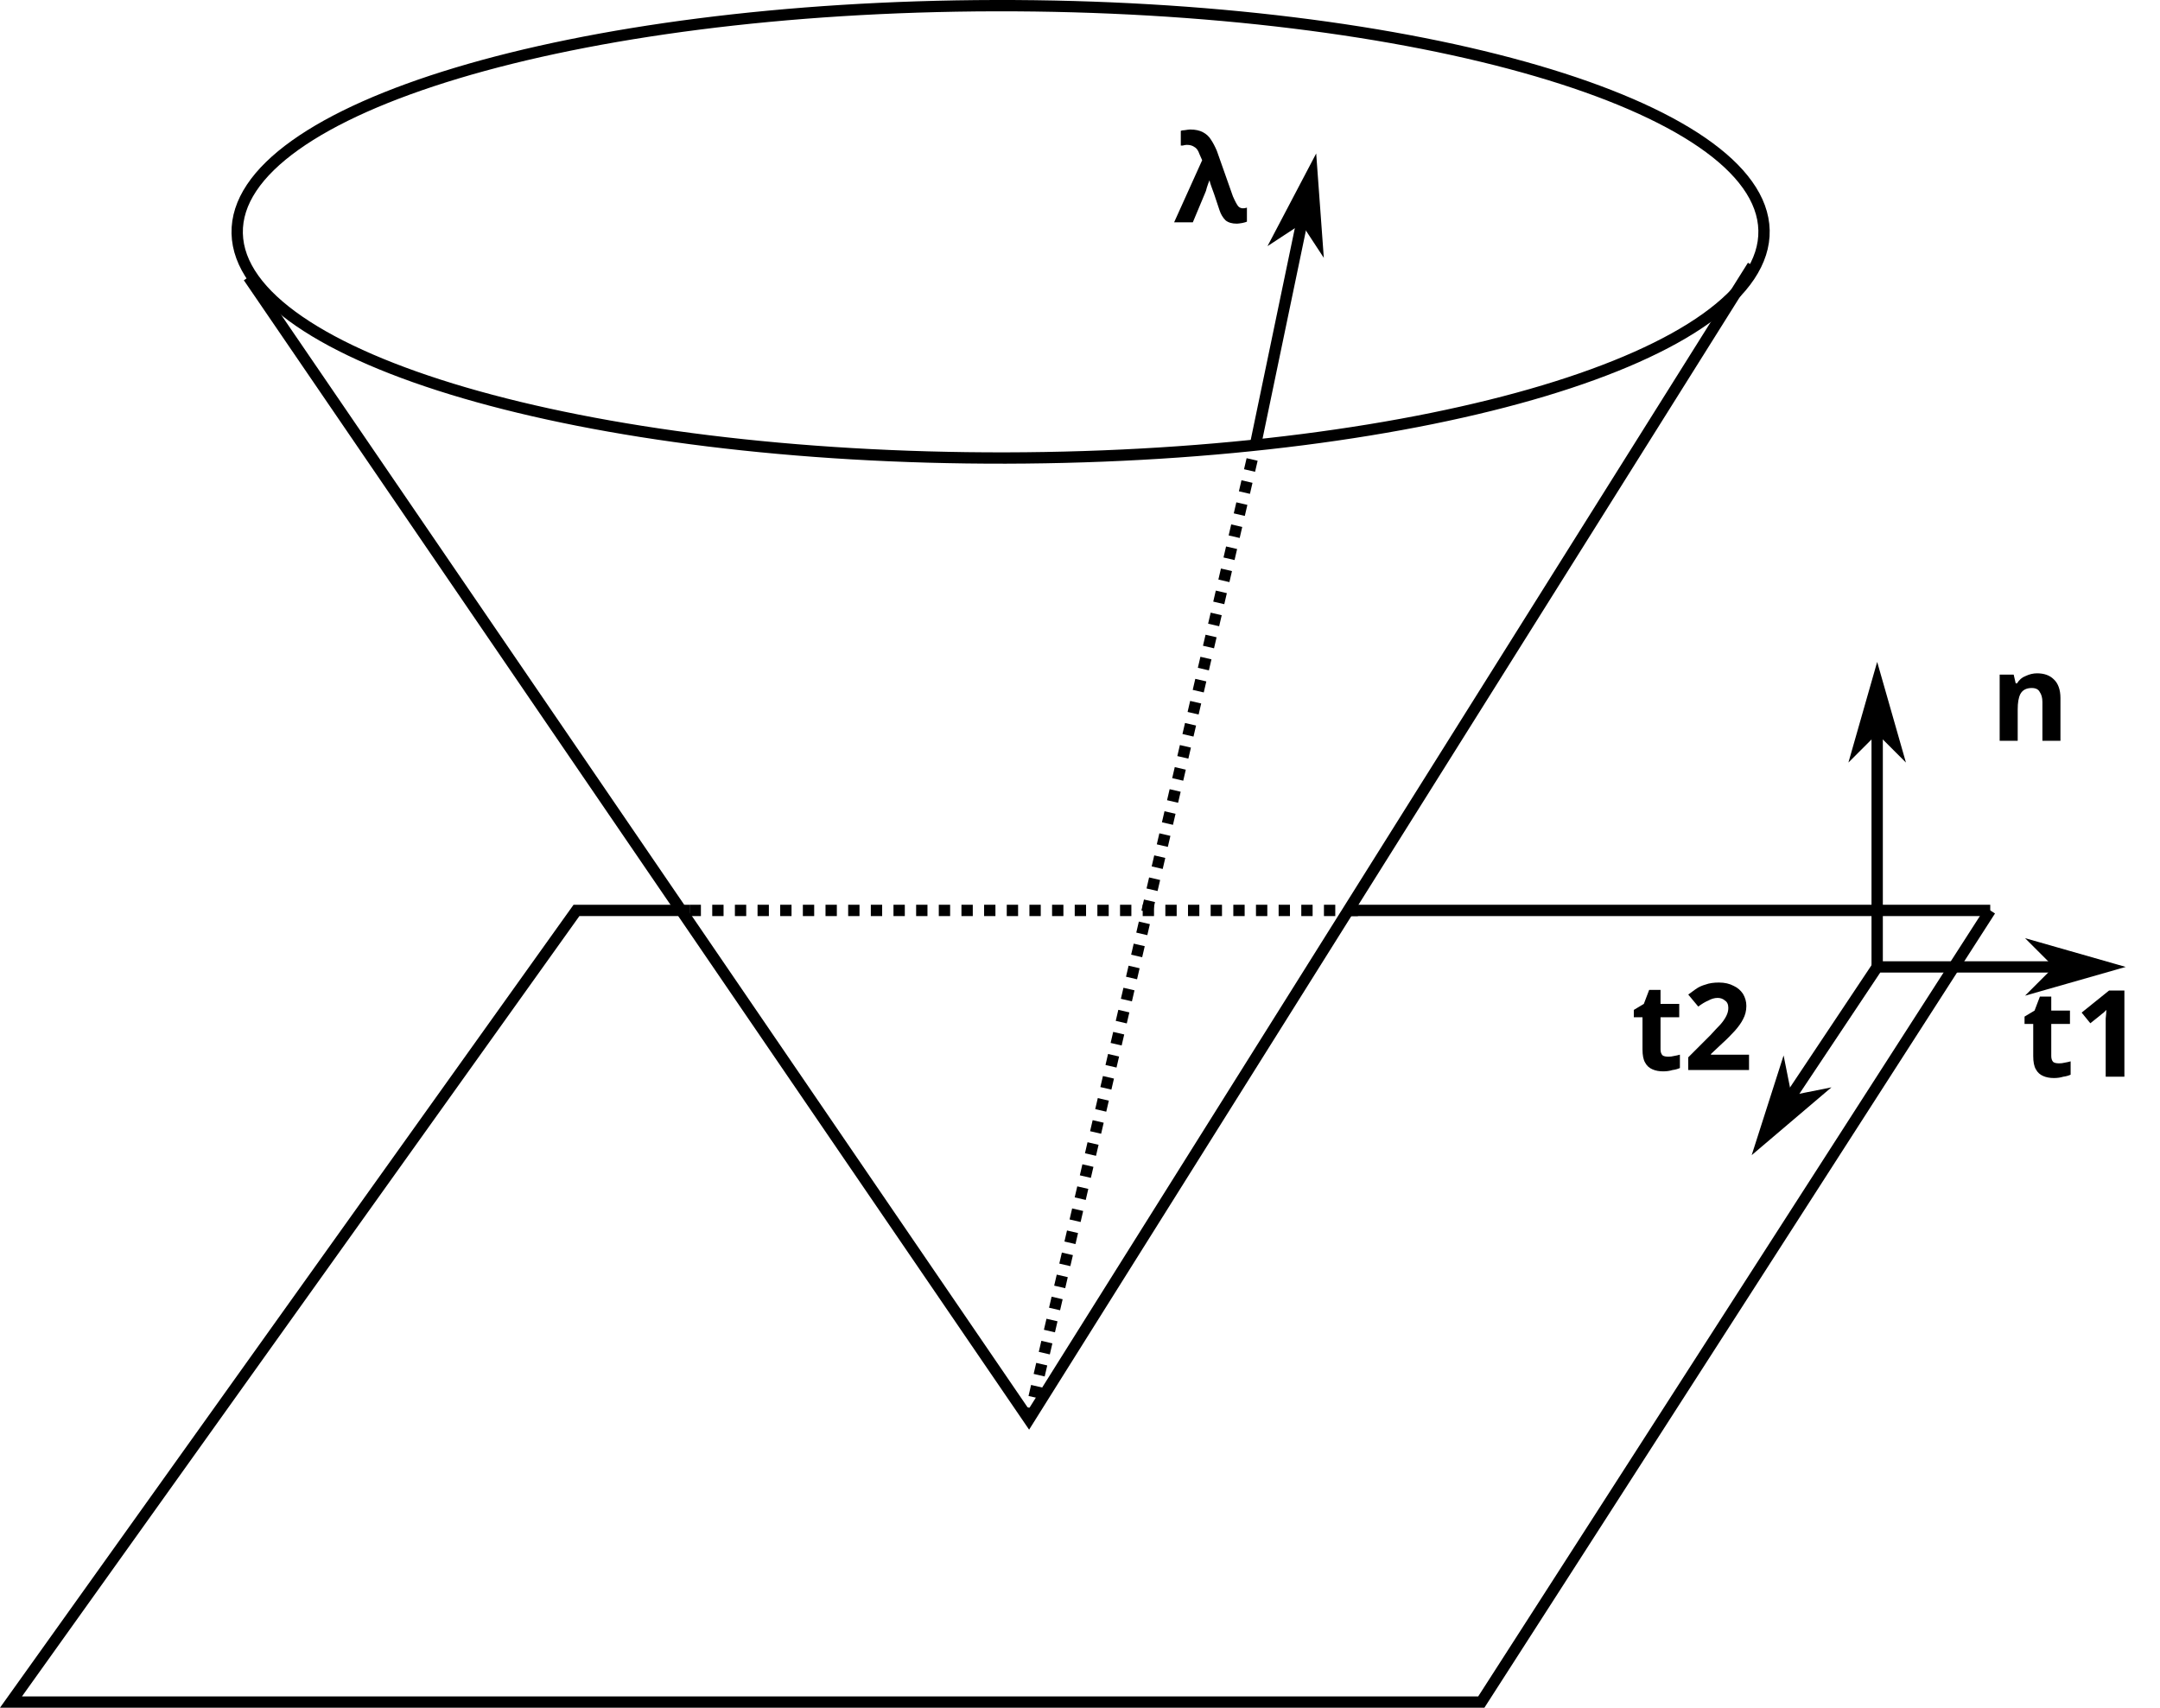
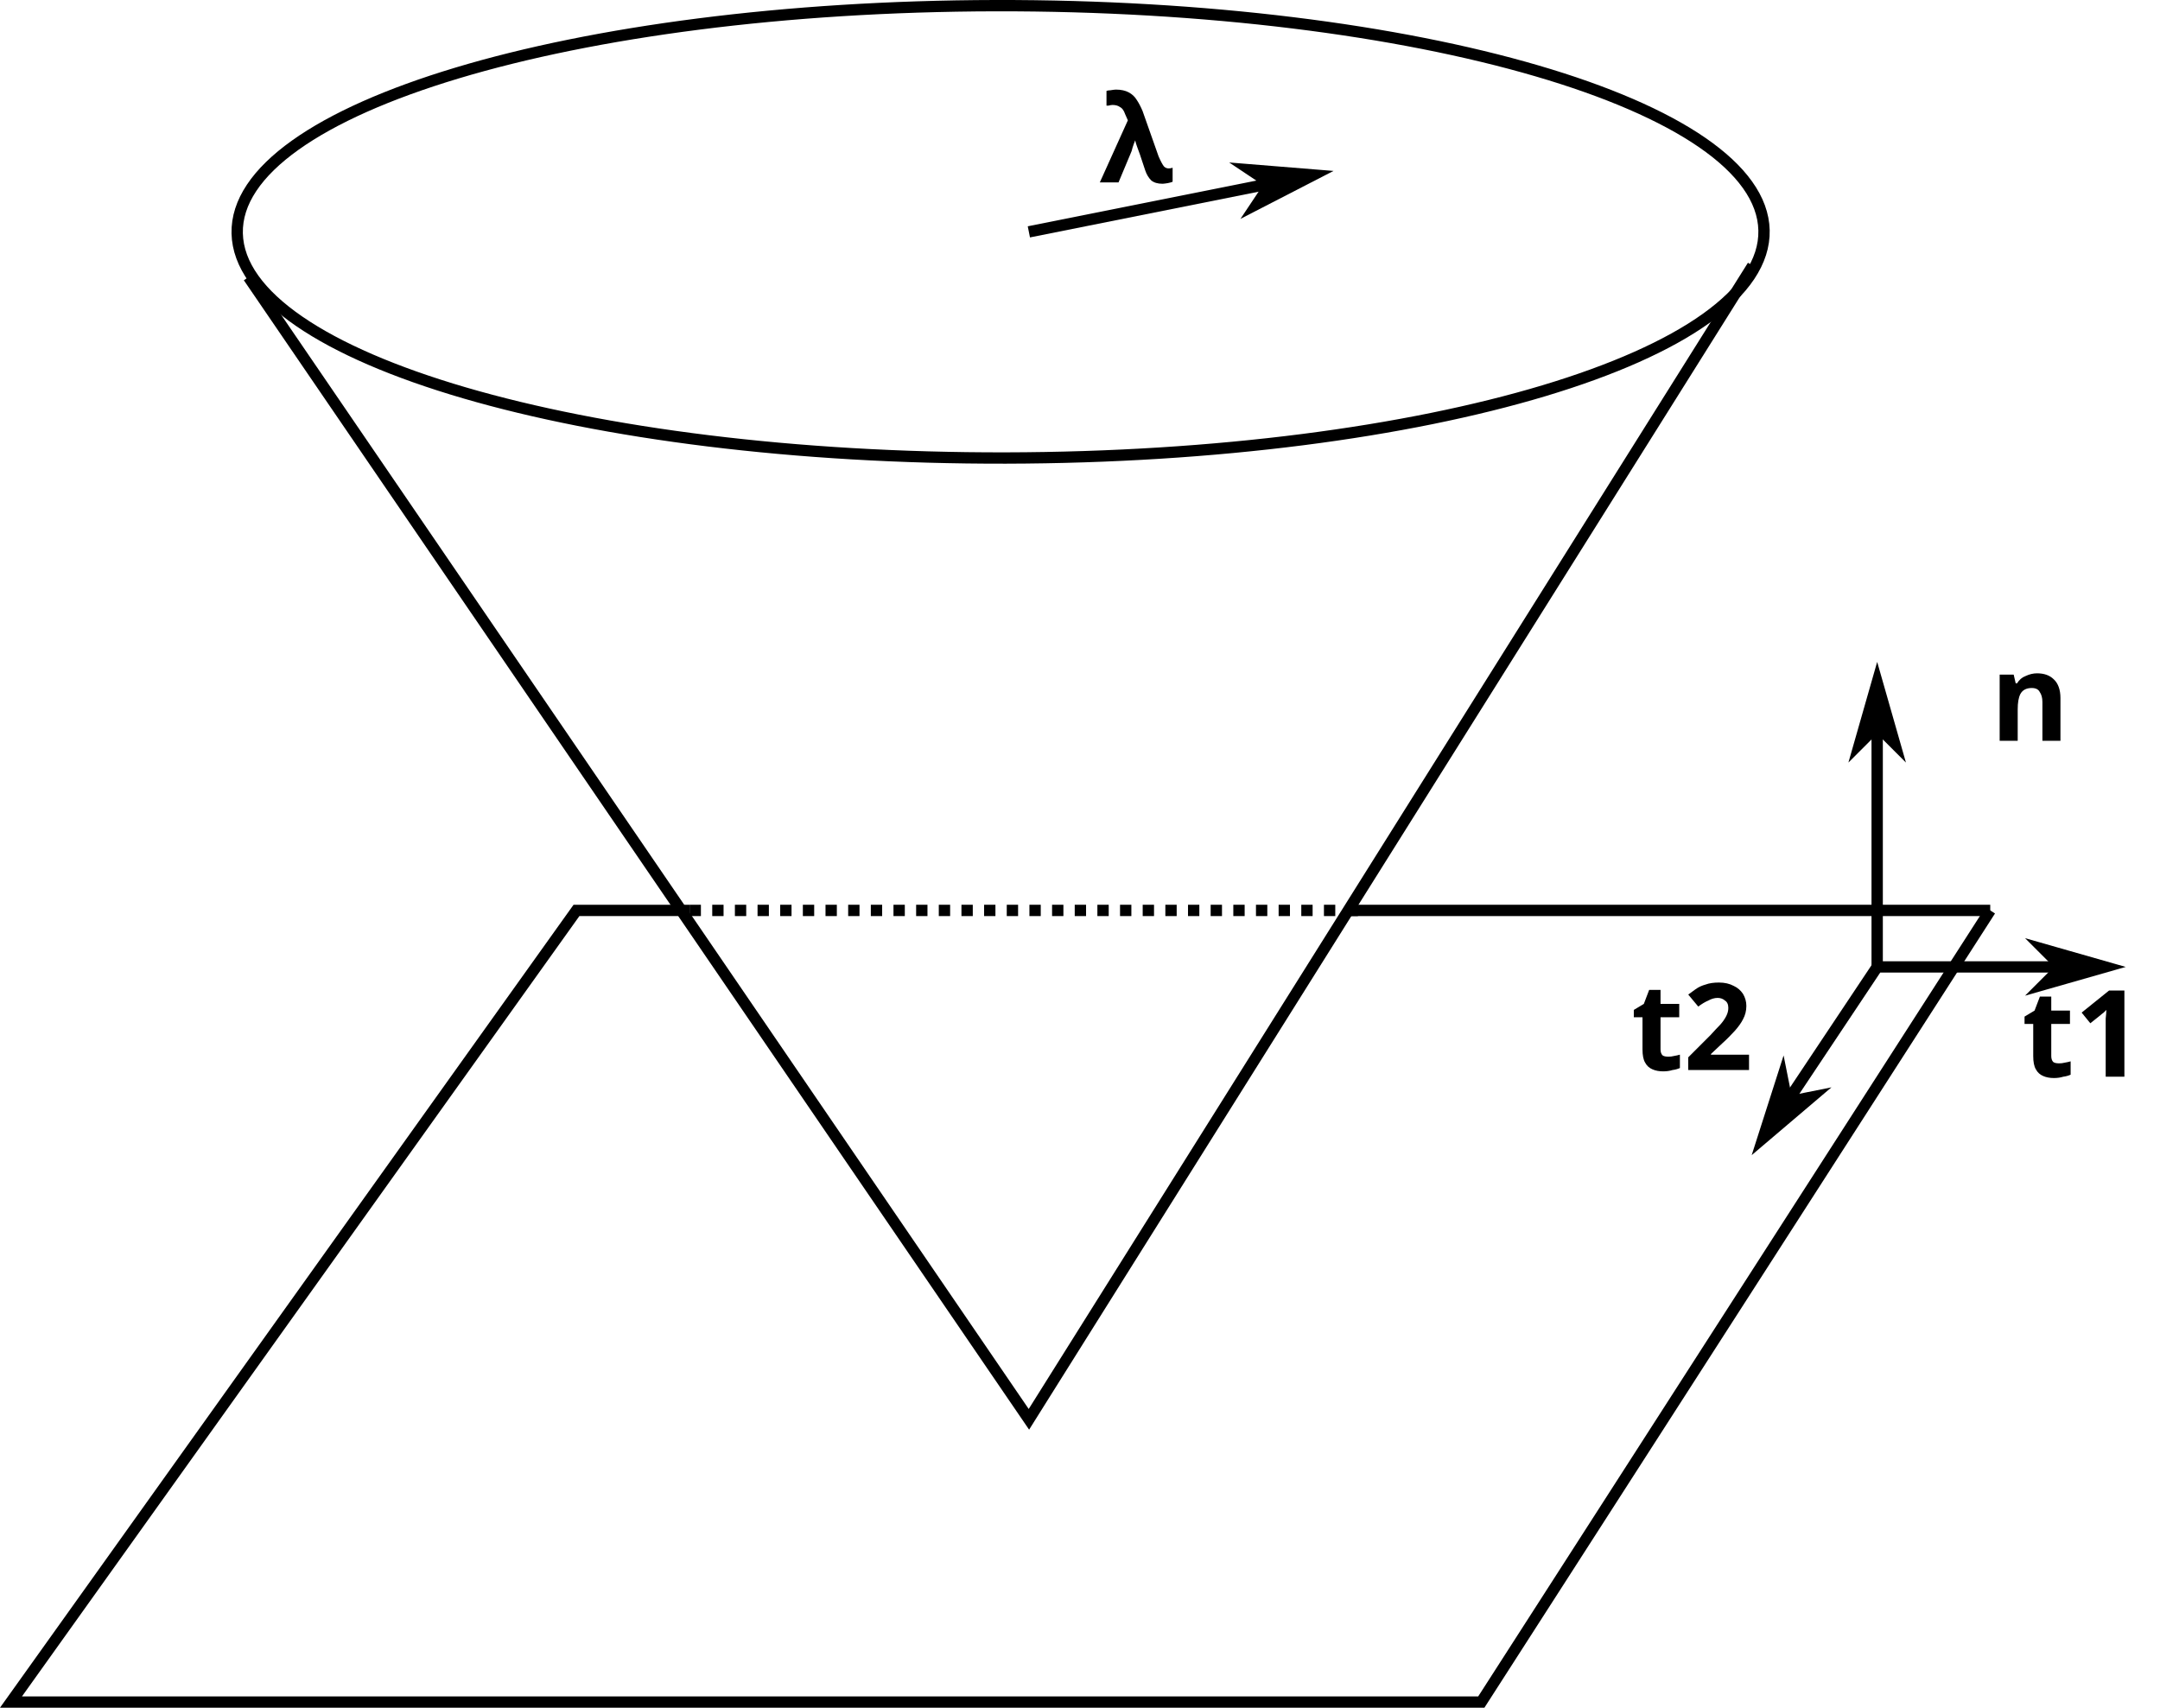
<svg xmlns="http://www.w3.org/2000/svg" width="50.53mm" height="39.952mm" viewBox="0 0 50.53 39.952" version="1.1" id="svg8">
  <defs id="defs2">
    <marker orient="auto" refY="0" refX="0" id="marker1293" style="overflow:visible">
      <path id="path1291" d="M 0,0 5,-5 -12.5,0 5,5 Z" style="fill:#000000;fill-opacity:1;fill-rule:evenodd;stroke:#000000;stroke-width:1pt;stroke-opacity:1" transform="matrix(0.4,0,0,0.4,4,0)" />
    </marker>
    <marker orient="auto" refY="0" refX="0" id="Arrow1Lstart" style="overflow:visible">
      <path id="path851" d="M 0,0 5,-5 -12.5,0 5,5 Z" style="fill:#000000;fill-opacity:1;fill-rule:evenodd;stroke:#000000;stroke-width:1pt;stroke-opacity:1" transform="matrix(0.8,0,0,0.8,10,0)" />
    </marker>
    <marker orient="auto" refY="0" refX="0" id="Arrow1Mstart" style="overflow:visible">
      <path id="path857" d="M 0,0 5,-5 -12.5,0 5,5 Z" style="fill:#000000;fill-opacity:1;fill-rule:evenodd;stroke:#000000;stroke-width:1pt;stroke-opacity:1" transform="matrix(0.4,0,0,0.4,4,0)" />
    </marker>
    <marker orient="auto" refY="0" refX="0" id="marker1141" style="overflow:visible">
      <path id="path1139" d="M 0,0 5,-5 -12.5,0 5,5 Z" style="fill:#000000;fill-opacity:1;fill-rule:evenodd;stroke:#000000;stroke-width:1pt;stroke-opacity:1" transform="matrix(-0.4,0,0,-0.4,-4,0)" />
    </marker>
    <marker orient="auto" refY="0" refX="0" id="Arrow1Mend" style="overflow:visible">
      <path id="path860" d="M 0,0 5,-5 -12.5,0 5,5 Z" style="fill:#000000;fill-opacity:1;fill-rule:evenodd;stroke:#000000;stroke-width:1pt;stroke-opacity:1" transform="matrix(-0.4,0,0,-0.4,-4,0)" />
    </marker>
  </defs>
  <g id="layer1" transform="translate(-26.20126,-25.66958)">
    <path style="opacity:1;fill:none;fill-opacity:1;stroke:#000000;stroke-width:0.265;stroke-linejoin:miter;stroke-miterlimit:4;stroke-dasharray:none;stroke-dashoffset:0;stroke-opacity:1" id="path841" d="m 67.468,31.058 a 17.859,5.292 0 0 1 -17.738,5.327 17.859,5.292 0 0 1 -17.98,-5.256 17.859,5.292 0 0 1 17.738,-5.327 17.859,5.292 0 0 1 17.98,5.256" />
    <path style="fill:none;fill-rule:evenodd;stroke:#000000;stroke-width:0.265px;stroke-linecap:butt;stroke-linejoin:miter;stroke-opacity:1" d="M 32.015,32.152 50.271,58.875 67.204,31.887" id="path843" />
    <path style="fill:none;fill-rule:evenodd;stroke:#000000;stroke-width:0.265px;stroke-linecap:butt;stroke-linejoin:miter;stroke-opacity:1" d="m 72.76,46.969 -11.906,18.521 -34.396,10e-7 13.229,-18.521 2.646,-10e-7" id="path845" />
    <path style="fill:none;fill-rule:evenodd;stroke:#000000;stroke-width:0.265px;stroke-linecap:butt;stroke-linejoin:miter;stroke-opacity:1" d="m 72.76,46.969 -15.081,-10e-7" id="path847" />
    <path style="fill:none;fill-rule:evenodd;stroke:#000000;stroke-width:0.265px;stroke-linecap:butt;stroke-linejoin:miter;stroke-opacity:1;marker-end:url(#Arrow1Mend)" d="M 70.115,48.292 V 41.677" id="path849" />
    <text xml:space="preserve" style="font-style:normal;font-variant:normal;font-weight:bold;font-stretch:normal;font-size:2.822px;line-height:125%;font-family:'Lucida Sans Typewriter';-inkscape-font-specification:'Lucida Sans Typewriter Bold';letter-spacing:0px;word-spacing:0px;fill:#000000;fill-opacity:1;stroke:none;stroke-width:0.265px;stroke-linecap:butt;stroke-linejoin:miter;stroke-opacity:1" x="72.76" y="43" id="text1135">
      <tspan id="tspan1133" x="72.76" y="43" style="stroke-width:0.265px">n</tspan>
    </text>
    <path style="fill:none;fill-rule:evenodd;stroke:#000000;stroke-width:0.265px;stroke-linecap:butt;stroke-linejoin:miter;stroke-opacity:1;marker-start:url(#Arrow1Mstart);marker-end:url(#marker1141)" d="m 67.469,52.26 2.646,-3.969 h 5.292" id="path1137" />
    <text xml:space="preserve" style="font-style:normal;font-variant:normal;font-weight:bold;font-stretch:normal;font-size:2.822px;line-height:125%;font-family:'Lucida Sans Typewriter';-inkscape-font-specification:'Lucida Sans Typewriter Bold';letter-spacing:0px;word-spacing:0px;fill:#000000;fill-opacity:1;stroke:none;stroke-width:0.265px;stroke-linecap:butt;stroke-linejoin:miter;stroke-opacity:1" x="64.358" y="50.706" id="text1243">
      <tspan id="tspan1241" x="64.358" y="50.706" style="stroke-width:0.265px">t2</tspan>
    </text>
    <text xml:space="preserve" style="font-style:normal;font-variant:normal;font-weight:bold;font-stretch:normal;font-size:2.822px;line-height:125%;font-family:'Lucida Sans Typewriter';-inkscape-font-specification:'Lucida Sans Typewriter Bold';letter-spacing:0px;word-spacing:0px;fill:#000000;fill-opacity:1;stroke:none;stroke-width:0.265px;stroke-linecap:butt;stroke-linejoin:miter;stroke-opacity:1" x="73.499" y="50.861" id="text1247">
      <tspan id="tspan1245" x="73.499" y="50.861" style="stroke-width:0.265px">t1</tspan>
    </text>
-     <path style="fill:none;fill-rule:evenodd;stroke:#000000;stroke-width:0.265;stroke-linecap:butt;stroke-linejoin:miter;stroke-miterlimit:4;stroke-dasharray:0.265, 0.265;stroke-dashoffset:0;stroke-opacity:1" d="M 50.271,58.875 55.562,36.121" id="path1249" />
-     <path style="fill:none;fill-rule:evenodd;stroke:#000000;stroke-width:0.265px;stroke-linecap:butt;stroke-linejoin:miter;stroke-opacity:1;marker-start:url(#marker1293)" d="M 56.885,29.771 55.562,36.121" id="path1251" />
-     <text xml:space="preserve" style="font-style:normal;font-variant:normal;font-weight:bold;font-stretch:normal;font-size:2.822px;line-height:125%;font-family:'Lucida Sans Typewriter';-inkscape-font-specification:'Lucida Sans Typewriter Bold';letter-spacing:0px;word-spacing:0px;fill:#000000;fill-opacity:1;stroke:none;stroke-width:0.265px;stroke-linecap:butt;stroke-linejoin:miter;stroke-opacity:1" x="53.652" y="30.873" id="text1417">
-       <tspan id="tspan1415" x="53.652" y="30.873" style="stroke-width:0.265px">λ</tspan>
+     <path style="fill:none;fill-rule:evenodd;stroke:#000000;stroke-width:0.265px;stroke-linecap:butt;stroke-linejoin:miter;stroke-opacity:1;marker-start:url(#marker1293)" d="m 56.885,29.771 -6.615,1.323" id="path1251" />
+     <text xml:space="preserve" style="font-style:normal;font-variant:normal;font-weight:bold;font-stretch:normal;font-size:2.822px;line-height:125%;font-family:'Lucida Sans Typewriter';-inkscape-font-specification:'Lucida Sans Typewriter Bold';letter-spacing:0px;word-spacing:0px;fill:#000000;fill-opacity:1;stroke:none;stroke-width:0.265px;stroke-linecap:butt;stroke-linejoin:miter;stroke-opacity:1" x="51.914" y="29.938" id="text1417">
+       <tspan id="tspan1415" x="51.914" y="29.938" style="stroke-width:0.265px">λ</tspan>
    </text>
    <path style="fill:none;fill-rule:evenodd;stroke:#000000;stroke-width:0.265;stroke-linecap:butt;stroke-linejoin:miter;stroke-miterlimit:4;stroke-dasharray:0.265, 0.265;stroke-dashoffset:0;stroke-opacity:1" d="m 42.333,46.969 h 15.875" id="path1419" />
  </g>
</svg>
